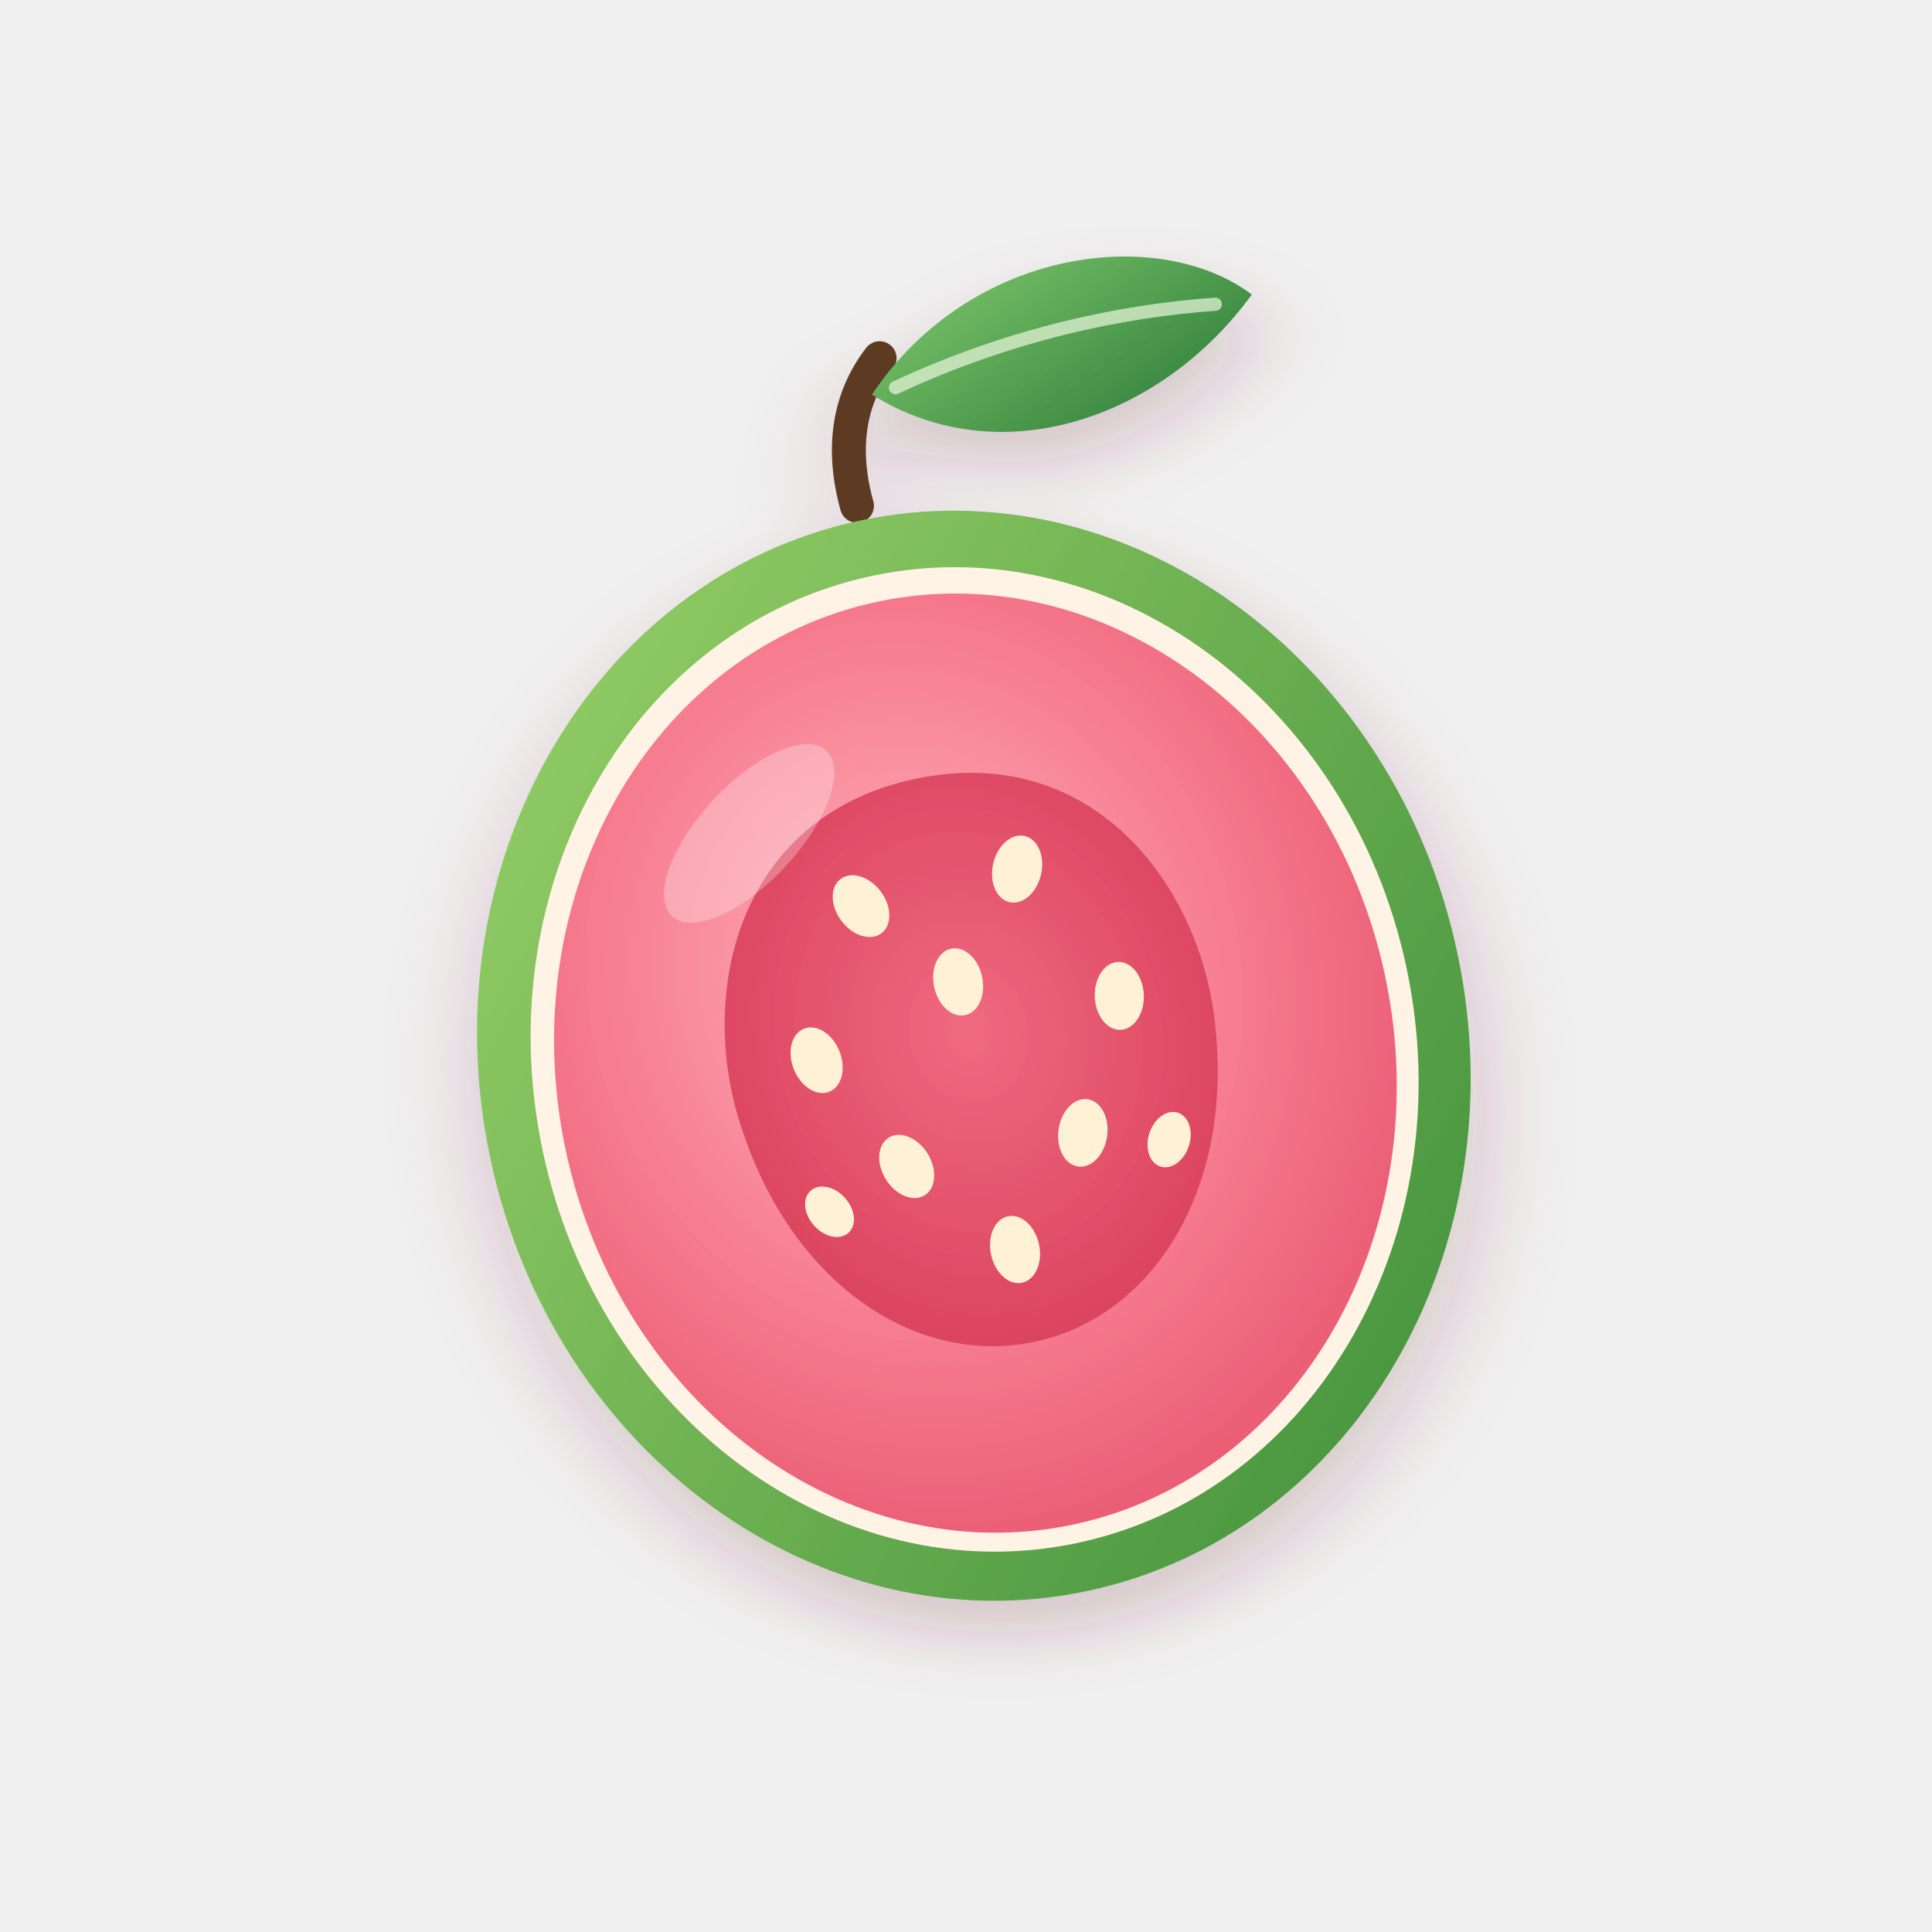
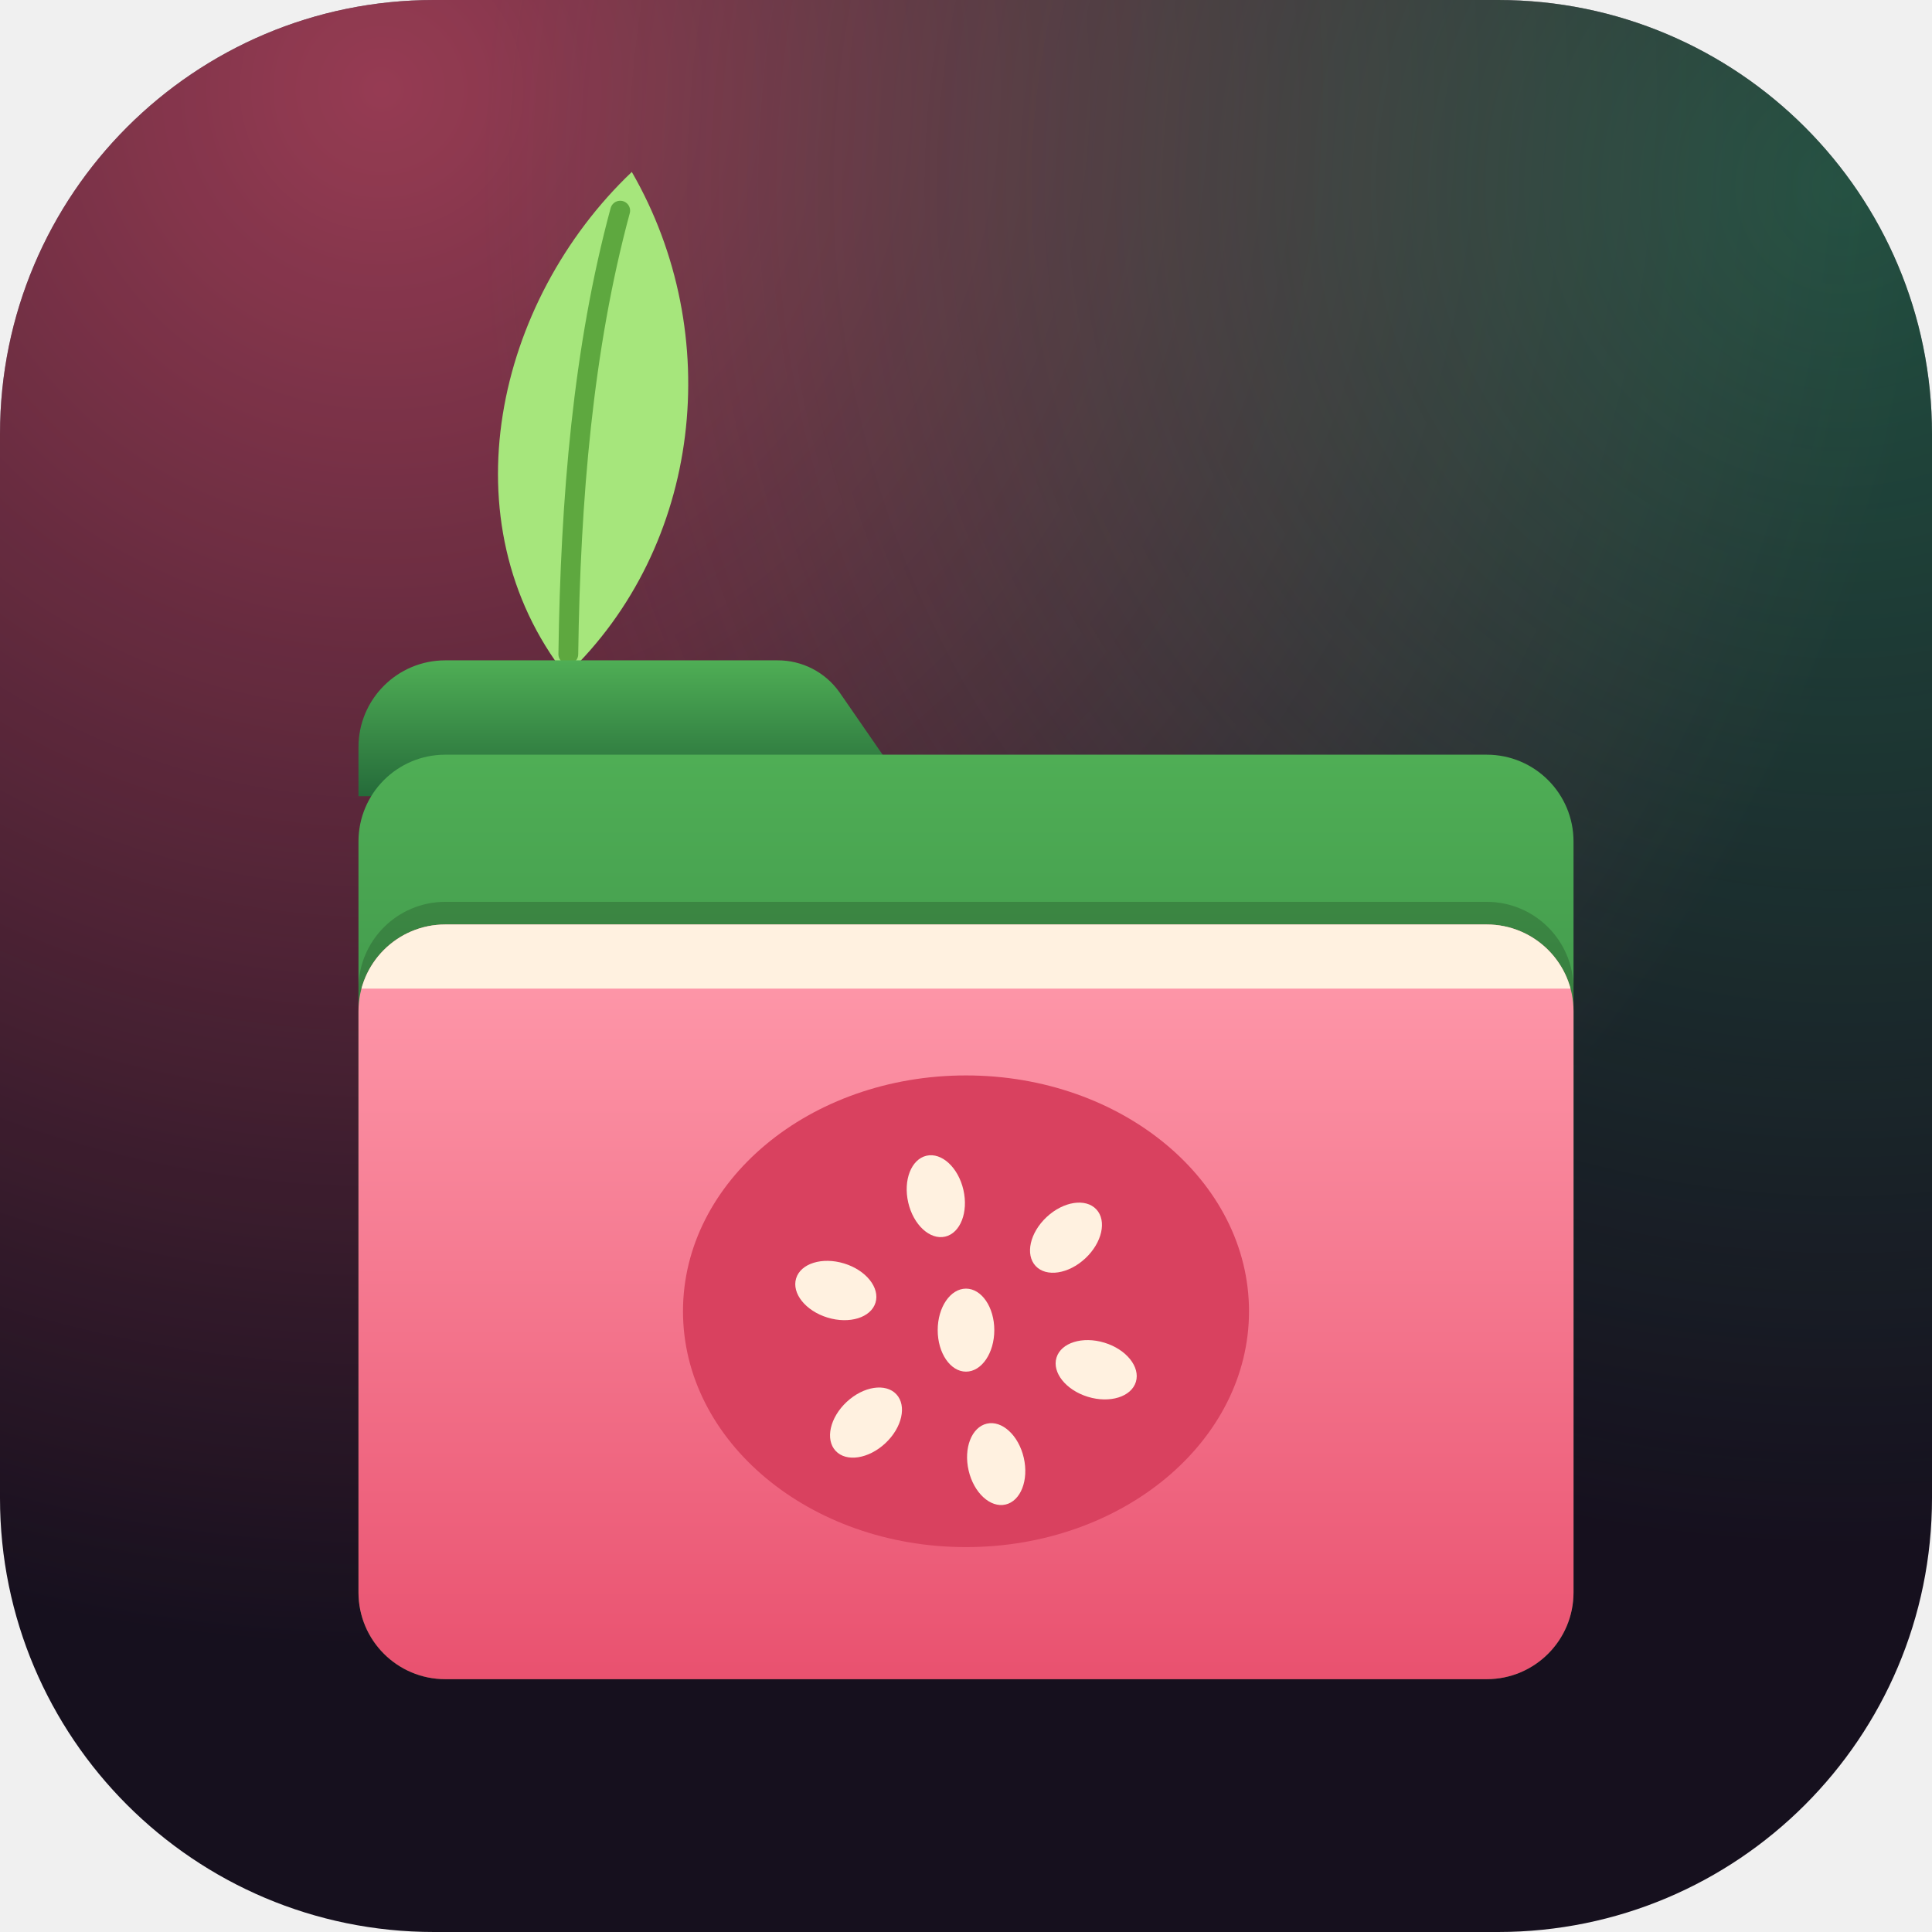
- <svg xmlns="http://www.w3.org/2000/svg" viewBox="0 0 1024 1024" width="1024" height="1024">
+ <svg xmlns="http://www.w3.org/2000/svg" viewBox="0 0 1024 1024">
  <defs>
-     <linearGradient id="bg" x1="0" y1="0" x2="0" y2="1">
-       <stop offset="0" stop-color="#FFF7EE" />
-       <stop offset="1" stop-color="#FCE3DF" />
+     <radialGradient id="g1" cx=".2" cy=".05" r=".8">
+       <stop offset="0" stop-color="#ff5f7e" stop-opacity=".55" />
+       <stop offset="1" stop-color="#ff5f7e" stop-opacity="0" />
+     </radialGradient>
+     <radialGradient id="g2" cx=".95" cy=".1" r=".7">
+       <stop offset="0" stop-color="#2f9e6b" stop-opacity=".45" />
+       <stop offset="1" stop-color="#2f9e6b" stop-opacity="0" />
+     </radialGradient>
+     <linearGradient id="fr" x1="0" y1="0" x2="0" y2="1">
+       <stop offset="0" stop-color="#ff9cad" />
+       <stop offset="1" stop-color="#e9516f" />
    </linearGradient>
-     <linearGradient id="rind" x1="0" y1="0" x2="1" y2="1">
-       <stop offset="0" stop-color="#9BD36A" />
-       <stop offset="1" stop-color="#3E8E3A" />
+     <linearGradient id="grn" x1="0" y1="0" x2="0" y2="1">
+       <stop offset="0" stop-color="#4fae55" />
+       <stop offset="1" stop-color="#256b3a" />
    </linearGradient>
-     <radialGradient id="flesh" cx="0.45" cy="0.4" r="0.7">
-       <stop offset="0" stop-color="#FFB3BE" />
-       <stop offset="0.6" stop-color="#F5768A" />
-       <stop offset="1" stop-color="#E5536B" />
-     </radialGradient>
-     <radialGradient id="core" cx="0.5" cy="0.45" r="0.6">
-       <stop offset="0" stop-color="#F06A80" />
-       <stop offset="1" stop-color="#D9405B" />
-     </radialGradient>
-     <linearGradient id="leaf" x1="0" y1="0" x2="1" y2="1">
-       <stop offset="0" stop-color="#7CC56B" />
-       <stop offset="1" stop-color="#2F7D3A" />
+     <linearGradient id="paper" x1="0" y1="0" x2="1" y2="1">
+       <stop offset="0" stop-color="#fff7f2" />
+       <stop offset="1" stop-color="#ffdcd6" />
    </linearGradient>
-     <filter id="shadow" x="-20%" y="-20%" width="140%" height="140%">
-       <feDropShadow dx="0" dy="18" stdDeviation="22" flood-color="#7A2A38" flood-opacity="0.22" />
-     </filter>
-     <filter id="tileShadow" x="-10%" y="-10%" width="120%" height="125%">
-       <feDropShadow dx="0" dy="10" stdDeviation="14" flood-color="#000" flood-opacity="0.18" />
-     </filter>
+     <linearGradient id="pinkbg" x1="0" y1="0" x2="1" y2="1">
+       <stop offset="0" stop-color="#ff8ea2" />
+       <stop offset="1" stop-color="#d83f5e" />
+     </linearGradient>
+     <clipPath id="front">
+       <rect x="190" y="450" width="644" height="400" rx="46" />
+     </clipPath>
  </defs>
-   <g filter="url(#shadow)" transform="rotate(-12 512 540)">
-     <path d="M512 262 C 510 230, 520 205, 540 188" stroke="#5B3A22" stroke-width="18" fill="none" stroke-linecap="round" />
-     <path d="M532 206 C 600 140, 700 150, 740 196 C 680 250, 590 262, 532 206 Z" fill="url(#leaf)" />
-     <path d="M545 205 C 610 190, 670 190, 720 197" stroke="#E9F7DC" stroke-width="7" fill="none" stroke-linecap="round" opacity="0.7" />
-     <ellipse cx="512" cy="560" rx="262" ry="290" fill="url(#rind)" />
-     <ellipse cx="512" cy="562" rx="234" ry="262" fill="#FFF3E6" />
-     <ellipse cx="512" cy="564" rx="222" ry="250" fill="url(#flesh)" />
-     <path d="M512 410 C 610 410, 650 500, 640 575 C 630 660, 575 715, 512 715 C 449 715, 394 660, 384 575 C 374 500, 414 410, 512 410 Z" fill="url(#core)" />
-     <g fill="#FFF1D6">
-       <ellipse cx="470" cy="470" rx="13" ry="18" transform="rotate(-25 470 470)" />
-       <ellipse cx="555" cy="468" rx="13" ry="18" transform="rotate(25 555 468)" />
-       <ellipse cx="430" cy="545" rx="13" ry="18" transform="rotate(-10 430 545)" />
-       <ellipse cx="512" cy="520" rx="13" ry="18" />
-       <ellipse cx="594" cy="545" rx="13" ry="18" transform="rotate(10 594 545)" />
-       <ellipse cx="465" cy="610" rx="13" ry="18" transform="rotate(-20 465 610)" />
-       <ellipse cx="560" cy="612" rx="13" ry="18" transform="rotate(20 560 612)" />
-       <ellipse cx="512" cy="665" rx="13" ry="18" />
-       <ellipse cx="420" cy="625" rx="11" ry="15" transform="rotate(-30 420 625)" />
-       <ellipse cx="604" cy="625" rx="11" ry="15" transform="rotate(30 604 625)" />
+   <clipPath id="sq">
+     <rect width="1024" height="1024" rx="230" />
+   </clipPath>
+   <g clip-path="url(#sq)">
+     <rect width="1024" height="1024" fill="#16101e" />
+     <rect width="1024" height="1024" fill="url(#g1)" />
+     <rect width="1024" height="1024" fill="url(#g2)" />
+     <g transform="translate(0 40)">
+       <g transform="translate(300 318) rotate(-62) scale(1.05)">
+         <path d="M0 0 C 40 -90 150 -120 240 -90 C 190 -10 90 30 0 0 Z" fill="#a6e67c" />
+         <path d="M10 -4 C 80 -40 150 -70 220 -86" stroke="#5ea83f" stroke-width="10" fill="none" stroke-linecap="round" />
+       </g>
+       <path d="M190 356 a46 46 0 0 1 46 -46 h176 a40 40 0 0 1 33 17 l38 55 H190 Z" fill="url(#grn)" />
+       <rect x="190" y="360" width="644" height="490" rx="46" fill="url(#grn)" />
+       <rect x="190" y="438" width="644" height="412" rx="46" fill="#000" opacity=".18" />
+       <rect x="190" y="450" width="644" height="400" rx="46" fill="url(#fr)" />
+       <rect x="190" y="450" width="644" height="34" fill="#fff1e0" clip-path="url(#front)" />
+       <ellipse cx="512" cy="655" rx="150" ry="125" fill="#d9415f" />
+       <ellipse cx="512" cy="665" rx="15" ry="22" fill="#fff1e0" transform="rotate(0 512 665)" />
+       <ellipse cx="581" cy="686" rx="15" ry="22" fill="#fff1e0" transform="rotate(107 581 686)" />
+       <ellipse cx="528" cy="736" rx="15" ry="22" fill="#fff1e0" transform="rotate(167 528 736)" />
+       <ellipse cx="459" cy="714" rx="15" ry="22" fill="#fff1e0" transform="rotate(227 459 714)" />
+       <ellipse cx="443" cy="644" rx="15" ry="22" fill="#fff1e0" transform="rotate(-73 443 644)" />
+       <ellipse cx="496" cy="594" rx="15" ry="22" fill="#fff1e0" transform="rotate(-13 496 594)" />
+       <ellipse cx="565" cy="616" rx="15" ry="22" fill="#fff1e0" transform="rotate(47 565 616)" />
    </g>
-     <ellipse cx="420" cy="420" rx="60" ry="26" fill="#FFFFFF" opacity="0.28" transform="rotate(-35 420 420)" />
  </g>
</svg>
